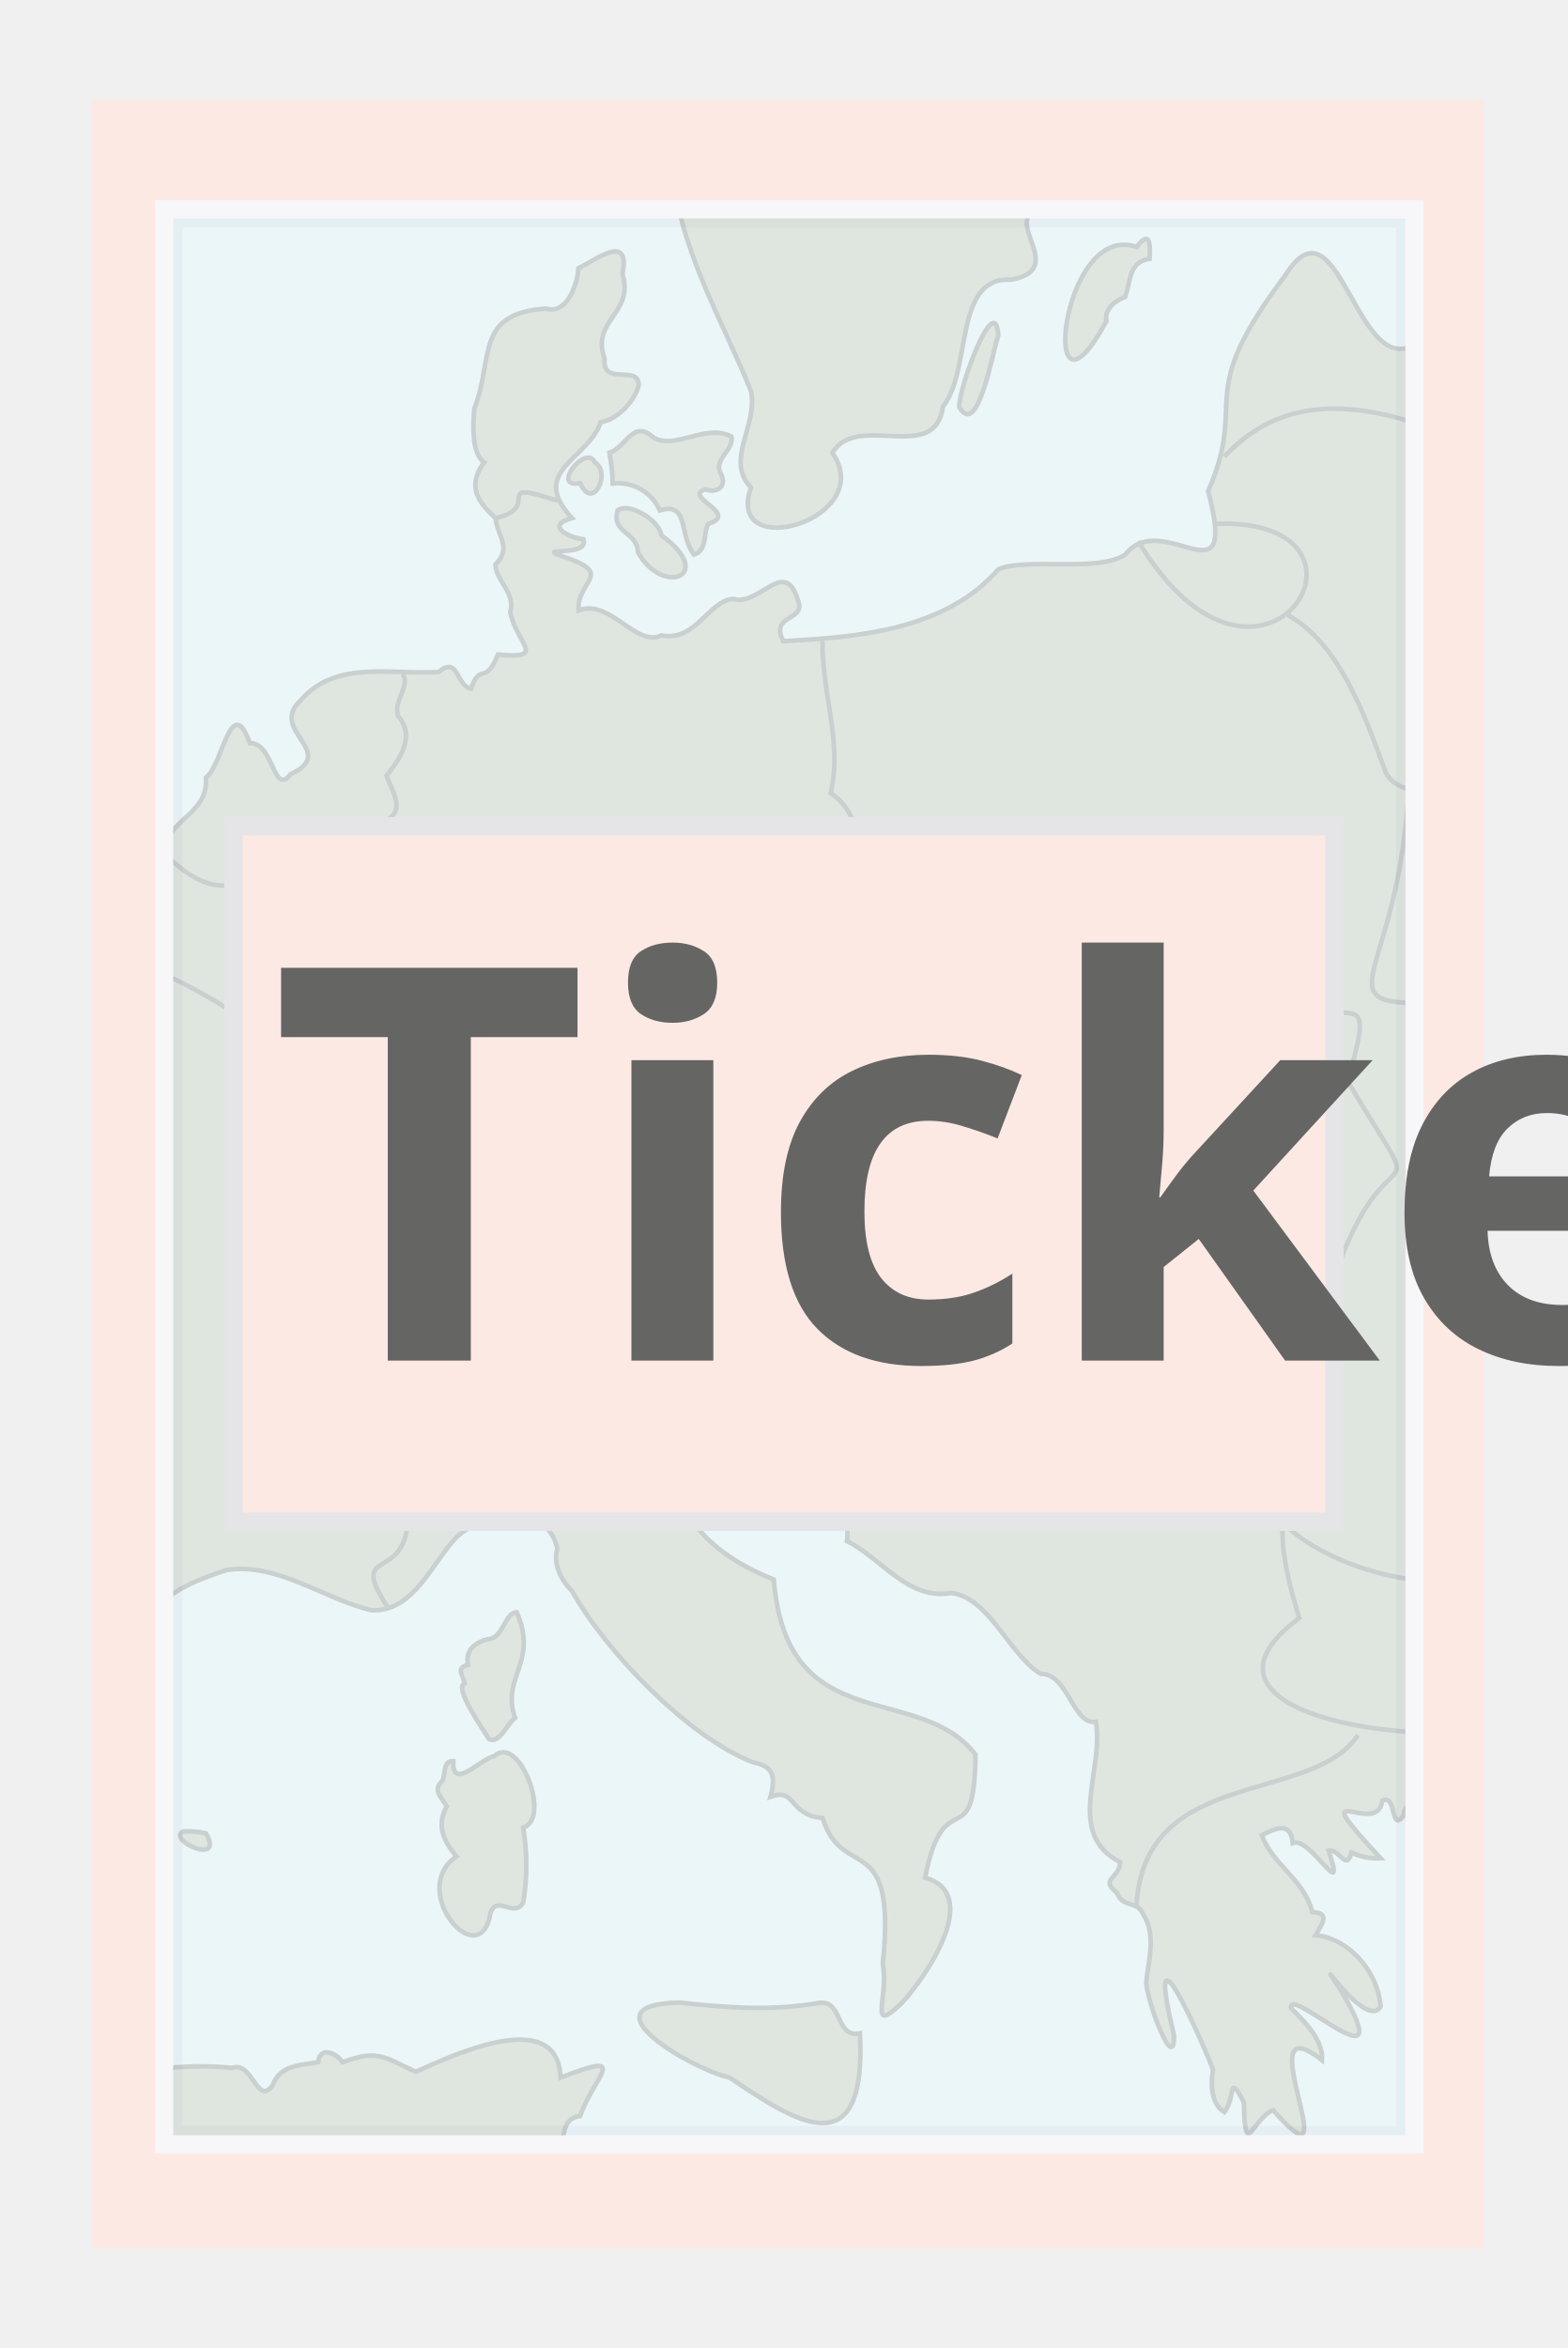
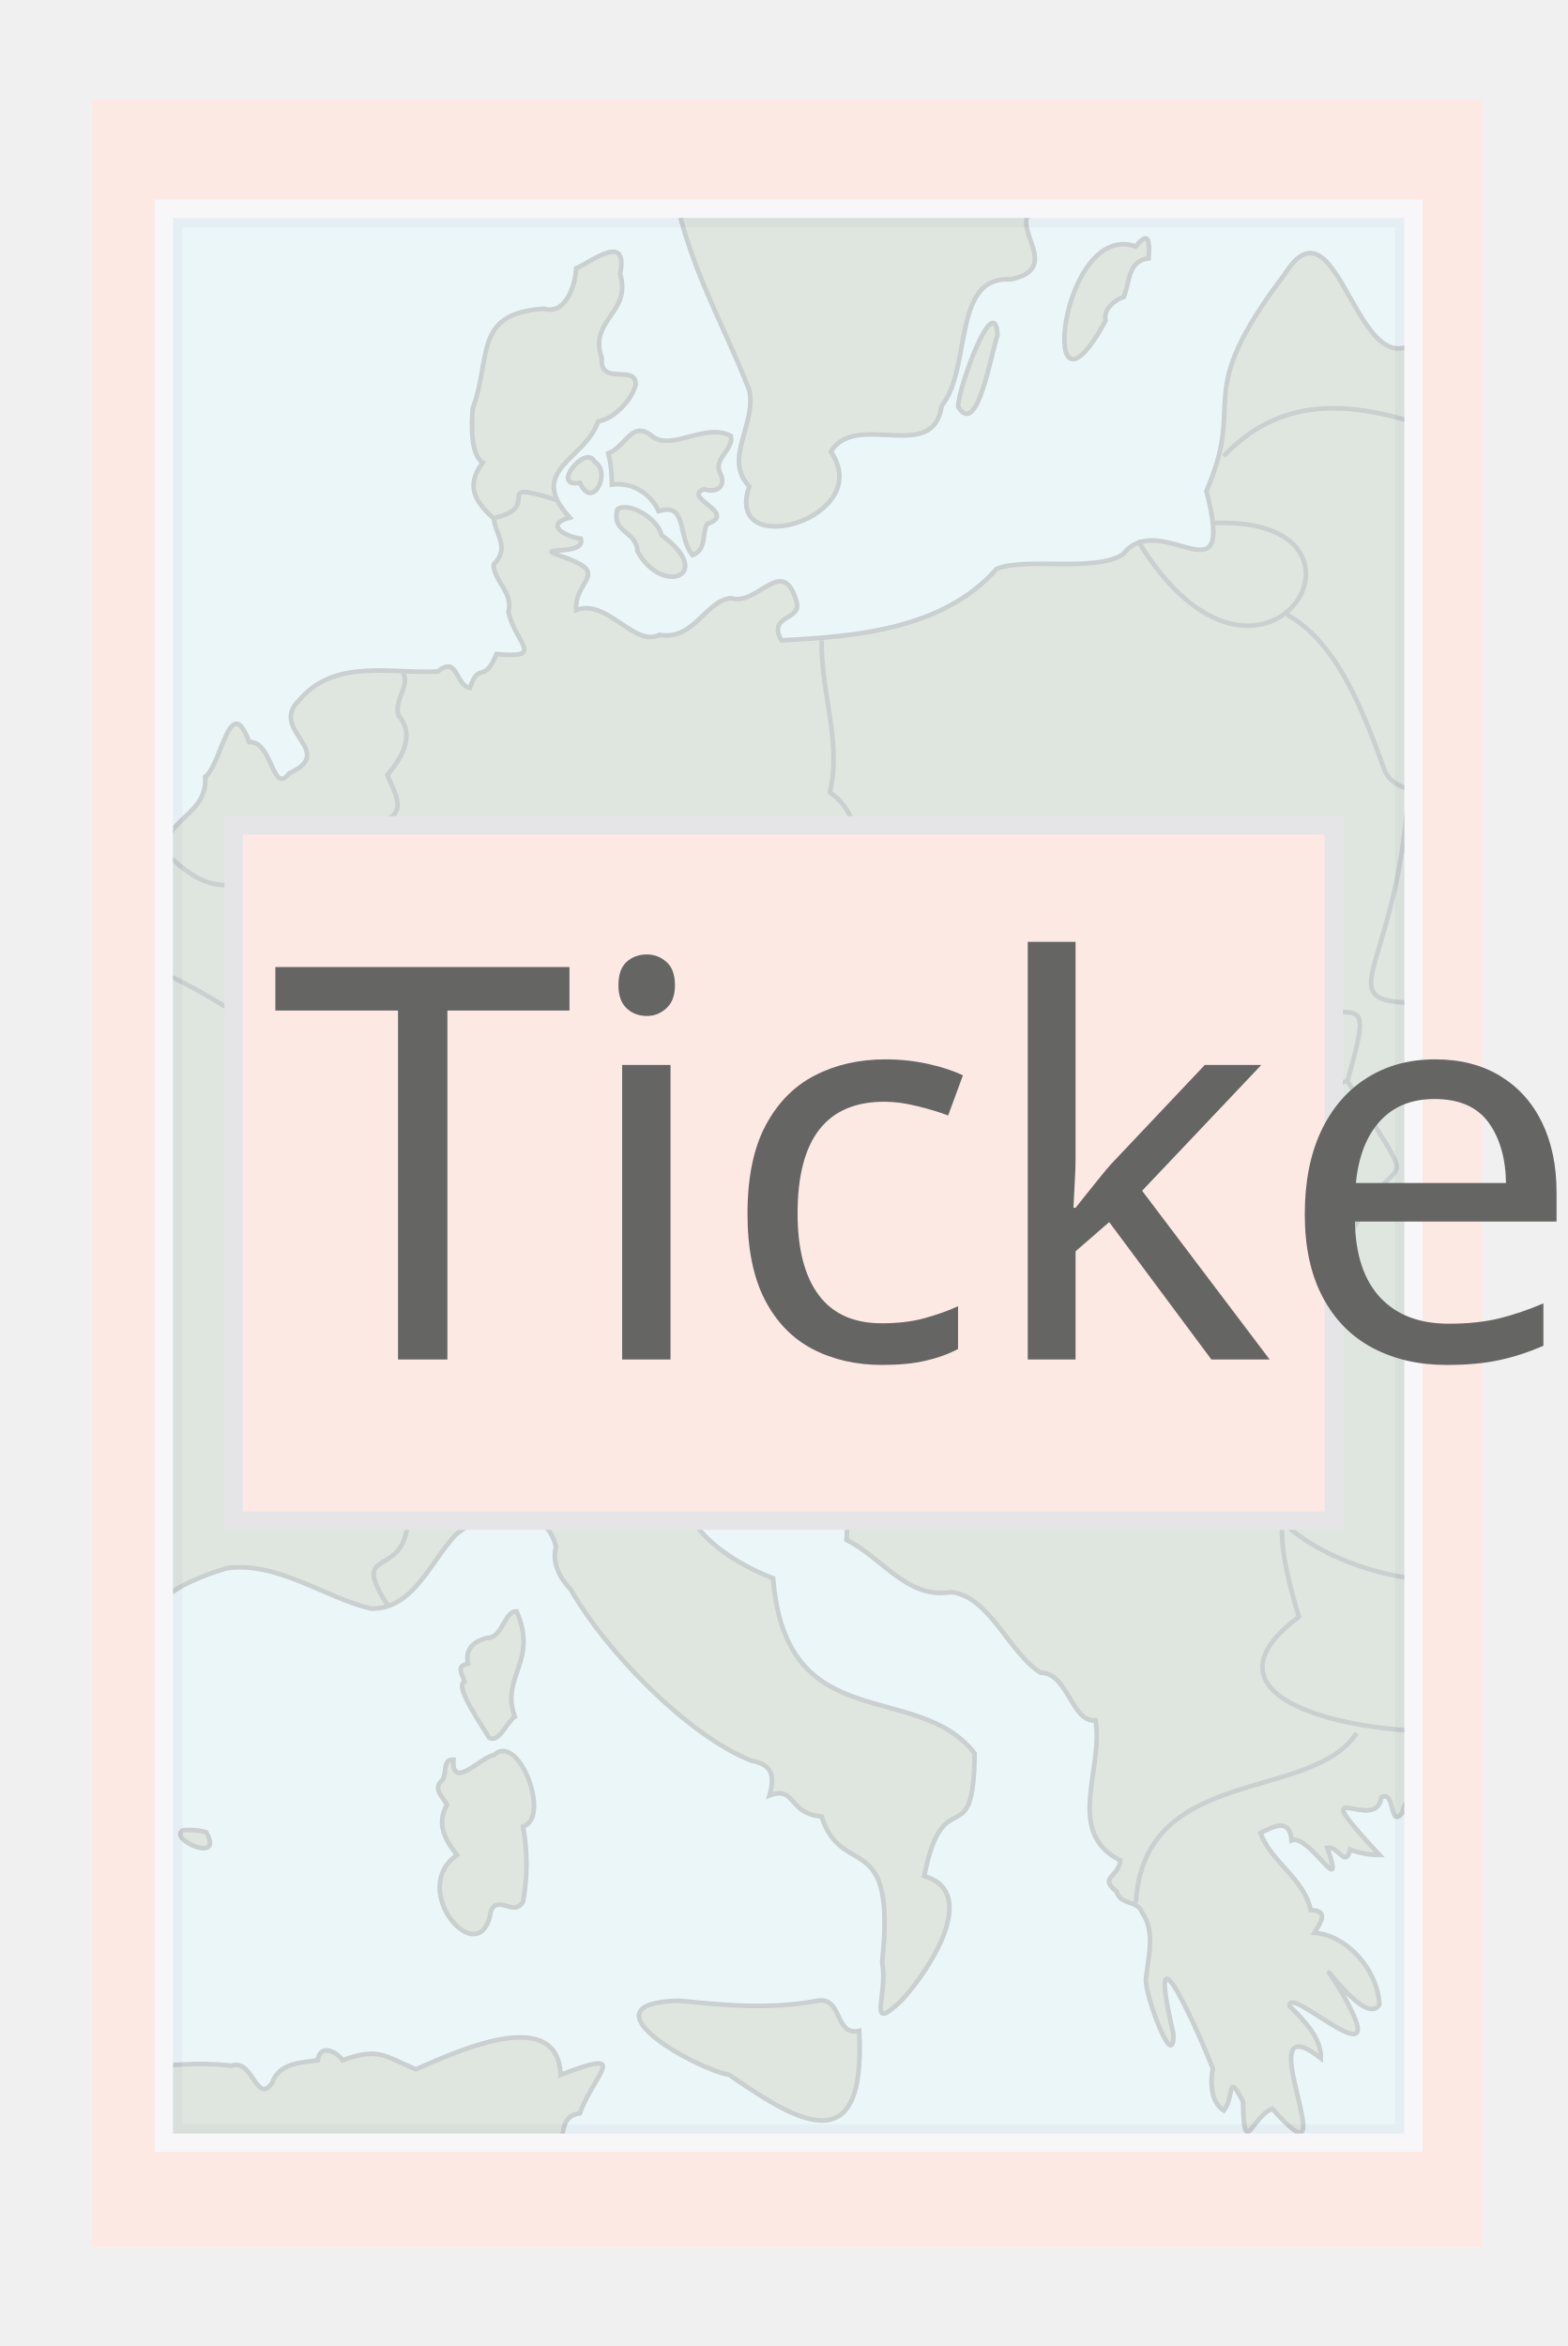
- <svg xmlns="http://www.w3.org/2000/svg" viewBox="0 0 171.079 256.118">
-   <defs>
-     <style>
-       .cls-1, .cls-9 {
-         fill: none;
-       }
- 
-       .cls-2 {
-         clip-path: url(#clip-path);
-       }
- 
-       .cls-11, .cls-3 {
-         fill: #fde9e4;
-       }
- 
-       .cls-4 {
-         fill: #f7f6f8;
-       }
- 
-       .cls-5 {
-         clip-path: url(#clip-path-2);
-       }
- 
-       .cls-6 {
-         fill: #a4d8df;
-         stroke: #000;
-       }
- 
-       .cls-10, .cls-11, .cls-6, .cls-7, .cls-8, .cls-9 {
-         stroke-miterlimit: 10;
-       }
- 
-       .cls-6, .cls-7, .cls-8, .cls-9 {
-         stroke-width: 0.5px;
-       }
- 
-       .cls-7, .cls-8 {
-         fill: #6c8e6d;
-       }
- 
-       .cls-7, .cls-9 {
-         stroke: #0d2327;
-       }
- 
-       .cls-8 {
-         stroke: #0c2327;
-       }
- 
-       .cls-10 {
-         fill: #fff;
-         stroke: #f7f6f8;
-         opacity: 0.78;
-       }
- 
-       .cls-10, .cls-11 {
-         stroke-width: 2px;
-       }
- 
-       .cls-11 {
-         stroke: #e5e5e8;
-       }
- 
-       .cls-12 {
-         font-size: 60px;
-         fill: #656564;
-         font-family: AmaticSC-Bold, Amatic SC;
-         font-weight: 700;
-       }
-     </style>
-     <clipPath id="clip-path">
-       <rect class="cls-1" x="-42.52" y="42.613" width="256.118" height="170.891" transform="translate(-42.51969 213.5984) rotate(-90)" />
-     </clipPath>
-     <clipPath id="clip-path-2">
-       <rect class="cls-1" x="18.911" y="23.839" width="134.428" height="209.064" />
-     </clipPath>
-   </defs>
+ <svg xmlns="http://www.w3.org/2000/svg" xmlns:xlink="http://www.w3.org/1999/xlink" version="1.1" id="Layer_1" x="0px" y="0px" viewBox="0 0 171.1 256.1" style="enable-background:new 0 0 171.1 256.1;" xml:space="preserve">
+   <style type="text/css">
+ 	.st0{clip-path:url(#SVGID_2_);}
+ 	.st1{fill:#FDE9E4;}
+ 	.st2{fill:#F7F6F8;}
+ 	.st3{clip-path:url(#SVGID_4_);}
+ 	.st4{fill:#A4D8DF;stroke:#000000;stroke-width:0.5;stroke-miterlimit:10;}
+ 	.st5{fill:#6C8E6D;stroke:#0D2327;stroke-width:0.5;stroke-miterlimit:10;}
+ 	.st6{fill:#6C8E6D;stroke:#0C2327;stroke-width:0.5;stroke-miterlimit:10;}
+ 	.st7{fill:none;stroke:#0D2327;stroke-width:0.5;stroke-miterlimit:10;}
+ 	.st8{opacity:0.78;fill:#FFFFFF;stroke:#F7F6F8;stroke-width:2;stroke-miterlimit:10;enable-background:new    ;}
+ 	.st9{fill:#FDE9E4;stroke:#E5E5E8;stroke-width:2;stroke-miterlimit:10;}
+ 	.st10{fill:#656564;}
+ 	.st11{font-family:'AmaticSC-Bold';}
+ 	.st12{font-size:60px;}
+ </style>
  <g id="ticket_back">
-     <g class="cls-2">
-       <rect class="cls-3" x="10.032" y="10.854" width="151.827" height="234.41" />
-       <path class="cls-4" d="M153.339,23.839V232.903H18.911V23.839H153.339m2-2H16.911V234.903H155.339V21.839Z" />
-       <g class="cls-5">
-         <g id="background">
-           <rect class="cls-6" x="-82.799" y="17.502" width="340.841" height="219.812" />
-           <path class="cls-7" d="M-39.307,17.502c8.025.832,26.043-4.293,24.32,9.439-1.362,1.575-6.538,6.674-3.019,7.969.096,2.151,3.01-1.02,4.083,1.26,2.608,3.921,2.842,9.938,5.503,14.682,1.696,3.455,7.7,2.235,6.035,9.649,1.104.319,1.345,2.259,1.421,3.355,4.005,4.091.378,3.554.177,6.082,8.814-2.873,12.098,1.797,7.634,11.957,4.256,5.32-2.567,5.844-4.615,9.228-5.205-.554-10.698,3.643-15.977,3.145-1.018-1.066-2.017.783-2.663,1.469-2.549,1.493-3.742-3.19-6.391-2.097-4.075,2.301-.56,5.103-7.989,3.773-4.053,4.274-12.53,3.612-4.438-2.306.098-1.699,1.996-2.844,3.018-3.985.134-1.437.131-2.461,1.598-2.097,1.086-1.096,1.65-2.677,3.373-2.307,4.142-3.521-15.315-5.36-7.989-9.231,4.702,3.352,11.334-8.714,3.55-6.921-1.827-1.389,2.664-1.479,1.42-3.985-1.932-7.255,8.89,6.135,8.165-8.81-1.316-2.202-4.309-2.646-4.436-5.873-16.729.591,1.653-11.743-9.942-14.681-.59-2.644-5.778-7.439-2.485-9.071-1.159-1.043-2.388-2.975.001-3.256C-39.302,23.859-39.362,18.865-39.307,17.502Z" />
-           <path class="cls-7" d="M73.242,17.502c1.207,2.852,48.896-6.503,39.764,5.449-3.318,1.458,3.437,6.429-2.663,7.555-6.354-.375-4.24,9.79-7.455,13.844-.854,6.373-9.327.535-12.071,5.034,5.028,7.282-11.831,12.109-8.876,3.796-2.89-3.003.789-6.715-.001-10.508C78.777,34.76,73.974,27.102,73.242,17.502Z" />
-           <path class="cls-7" d="M108.924,36.589c-.672,1.921-2.218,11.298-4.261,7.826C104.574,42.339,108.617,31.471,108.924,36.589Z" />
-           <path class="cls-7" d="M125.433,28.227c-2.23.349-2.014,2.186-2.662,4.168-.937.319-2.318,1.252-2.042,2.623-7.46,13.808-5.137-11.018,3.285-8.076C125.458,25.043,125.542,26.539,125.433,28.227Z" />
-           <path class="cls-8" d="M158.452,17.502l99.59,0,0,219.812-83.258,0c.123-8.845-2.925-5.303-7.634-7.759-2.742-4.356-1.002-10.011-6.036-12.585,1.78-4.052,2.968.815,5.327-.001,1.877-.803-1.319-1.619.534-3.775-.676-2.262-3.942-3.957-.534-4.195.978-4.512-8.467,4.655-3.905-7.761,3.902-1.499,6.754.846,10.118-1.26,2.993-.102,4.688,2.109,7.634,1.47-1.422-11.499,3.11-3.583,12.96-5.455,5.175-2.084,8.265-8.469,14.379-7.97,4.08,1.785,9.531-2.138,12.249,2.727,4.491,3.808,2.274-1.823,6.035,3.986,8.727,2.596,27.321,9.827,26.629-8.601-1.646-11.544-4.85-11.739-12.073-16.987-7.381-2.067.345-4.62-10.472-6.712,1.158-2.211,2.522-2.338,5.326-2.518.631-1.675,1.153-3.215,3.018-3.565.494-3.064,4.078-4.722-.002-6.922-.242-2.861,6.692.754,5.86-3.146,10.461-4.917-7.238-3.025-9.763 0-6.138,1.131-20.655,3.184-13.315,12.794,2.325,2.111,9.046-1.78,8.167,3.776-5.134.612-9.043-2.25-11.006,5.245-1.733,4.648-10.024-1.188-8.166-5.873-1.877-1.506-4.769-3.278-7.101-3.568-.195-1.652,2.794-.699,3.728-1.467-.311-3.484,7.212-1.963,1.775-5.244-5.93.963-1.957,5.646-6.213-2.937-2.632-.936-6.699-2.504-9.409-1.393-.207,4.938-7.361,7.955-6.39,13.979-1.282,2.164-4.332,2.64-6.037,4.195-1.743,4.029-.029,12.702-6.036,8.808-.613,3.839,1.571,9.009-3.196,8.39,3.36,3.363,3.965,8.653,7.456,11.956-5.87.171-9.697,5.363-15.444,4.404-1.595-1.243-9.838-5.164-10.118-1.259-1.472,1.849-.68-2.454-2.308-1.677-.499,4.24-8.992-3.232-.177,6.293a6.858,6.858,0,0,1-3.196-.63c-.549,2.133-1.292-.442-2.486-.21,2.073,6.131-2.005-1.624-3.906-.838-.231-2.475-2.015-1.536-3.373-.84,1.153,3.183,4.665,4.885,5.503,8.39,2.036.059,1.051,1.299.355,2.517,3.303.234,6.771,3.661,7.101,7.761-1.597,2.864-8.179-7.604-4.272-1.639,6.643,11.222-5.943-.923-5.492,1.848,1.487,1.455,3.534,3.498,3.373,5.664-8.518-6.724,3.361,15.386-5.327,5.453-2.318.892-3.09,5.632-3.195-.839-1.792-3.447-.879-.514-2.138,1.049-1.425-.893-1.525-2.956-1.234-4.614-.857-2.368-7.737-18.163-4.26-3.776.072,4.539-3.143-4.223-3.018-5.872.246-2.371,1.098-5.115-.356-7.341-.581-1.49-2.273-.668-2.84-2.307-1.954-1.582.204-1.467.355-3.356-6.071-3.118-1.758-9.883-2.662-15.311-2.575.342-2.958-5.232-6.036-5.243-3.399-2.051-5.632-8.363-9.764-8.81-4.762.804-7.537-3.755-11.362-5.663.279-2.088-.485-5.748-2.84-6.292a5.738,5.738,0,0,0-.888-5.034c-1.856,1.188-1.19,5.025-3.905,3.565-.96-1.948-.709-1.196-2.664-1.886.23-16.366-20.378,4.793,2.31,13.841,1.426,17.489,15.734,11.039,22.011,19.086-.106,11.444-3.386,2.724-5.504,13.425,6.202,1.775.351,10.499-2.485,13.633-3.862,3.701-1.417-.647-2.131-4.195,1.565-14.941-4.359-8.861-6.569-15.939-3.742-.294-2.845-3.376-5.679-2.309.675-2.447.113-3.394-1.953-3.775-7.048-2.775-15.921-11.951-19.706-18.666-1.073-1.061-2.135-2.893-1.596-4.616-1.111-5.169-8.197-3.926-11.007-1.259-2.798,2.97-4.645,8.106-9.231,7.97-5.142-1.16-10.215-5.221-15.799-4.403-13.028,4.139-5.135,7.243-8.875,12.794-9.395,1.931-12.46,12.613-20.415,16.152-2.453,3.037,1.846,6.17,1.595,10.067,2.797,3.687-3.713.273-4.081,2.516-.583,2.608-2.995,3.957-2.487,6.712-9.409.153-4.619,7.92-18.107,5.872-.807,3.19-4.399.041-5.68,1.889-11.431,8.57-11.019-5.429-30.711-4.615.755-1.423.825-3.795-.178-5.033-1.217-3.326,2.409-8.389-.888-10.697,12.834-41.318-20.916-42.281,48.465-36.288,7.969-.756,4.552-3.975,6.034-10.906,2.112-8.538-1.078-11.064-1.599-18.456C-24.74,122.902-14.886,131.814-33.982,124.683c-9.695-7.292,5.663-6.578,10.297-8.602,1.356,2.98,11.414,3.942,10.297-.418-9.295-15.947,12.155-3.773,18.639-8.811,3.859-8.217,2.898-13.925,12.782-13.638-.131-3.942,4.73-4.166,4.437-8.383,1.819-1.303,2.727-9.463,4.794-3.775,2.616-.067,2.541,5.87,4.438,3.394,5.271-2.448-2.436-4.749,1.065-8.008,3.853-4.57,10.166-2.78,15.089-3.147,2.212-1.81,1.866,1.476,3.532,1.837,1.023-2.963,1.535-.257,2.94-3.725,5.427.471,2.114-1.059,1.339-4.614.645-2.136-1.652-3.545-1.598-5.243,1.836-1.761.162-3.178-0-5.034-1.903-1.734-3.18-3.464-1.241-6.083-1.39-.919-1.242-4.254-1.067-5.873,2.146-5.586.015-10.352,7.813-10.905,2.152.679,3.374-2.306,3.549-4.406,1.884-.875,5.709-3.95,4.792.629,1.349,4.302-3.475,5.05-1.952,9.229-.284,3.116,3.782.568,3.728,2.936-.471,1.872-2.552,3.85-4.135,3.986-1.45,4.194-7.925,5.31-3.142,10.486-2.949.788-.435,2.122,1.242,2.308.746,2.148-6.217.585-1.598,2.097,4.84,1.785.879,2.445,1.065,5.663,3.422-1.34,6.282,4.085,9.054,2.728,3.748.715,5.123-3.771,7.811-3.988,2.921.894,5.633-4.711,7.101.21.876,2.26-3.177,1.453-1.616,4.405,8.136-.432,17.691-1.2,23.451-7.838,3.09-1.313,10.879.372,13.847-1.601,4.129-5.215,12.406,5.798,9.053-6.922,4.484-10.287-1.847-9.979,8.453-23.595,5.994-9.579,7.939,13.5,14.98,6.85-.112-3.018,1.376-6.352 0-9.263C158.842,25.888,159.506,21.488,158.452,17.502Z" />
-           <path class="cls-7" d="M5.559,206.692c1.439,1.032.023,1.226.301,2.794C3.392,209.743,2.922,206.678,5.559,206.692Z" />
-           <path class="cls-7" d="M15.903,201.238c2.65,3.268-.158.783-1.065,5.878-1.557-.129-1.681-2.913-3.196-3.571C11.964,201.979,14.564,200.964,15.903,201.238Z" />
-           <path class="cls-7" d="M22.471,199.98c2.113,3.629-4.348.714-2.477-.209A9.166,9.166,0,0,1,22.471,199.98Z" />
-           <path class="cls-7" d="M53.182,178.796c1.742-.002,1.837-2.866,3.195-2.937,2.41,5.473-1.751,7.094-.177,11.536-.888.622-1.668,2.866-2.841,2.307-.542-.888-3.912-5.682-2.663-6.083-.159-.904-1.032-1.683.356-1.999C50.742,179.935,51.918,179.142,53.182,178.796Z" />
-           <path class="cls-7" d="M53.892,191.59c2.708-2.597,6.334,6.761,3.196,7.76a24.895,24.895,0,0,1-.001,8.18c-1.032,1.736-2.704-.849-3.549,1.048-1.085,6.991-9.15-2.349-3.728-6.082-1.34-1.56-2.26-3.353-1.065-5.453-.496-.923-1.595-1.731-.533-2.726.497-.743.019-2.281,1.243-2.213C49.308,195.467,52.497,191.765,53.892,191.59Z" />
-           <path class="cls-7" d="M74.13,218.437c4.904.531,9.9.965,15.178.048,2.702-.435,1.815,3.897,4.527,3.308.752,15.014-7.307,9.475-14.243,4.821C75.792,225.844,63.22,218.665,74.13,218.437Z" />
-           <path class="cls-7" d="M-7.175,235.007c1.208-2.583,4.751-3.62,5.504-6.292,1.157.105,3.077.756,3.017-1.259,8.225-.054,15.824-2.75,23.965-1.89,2.276-.8,2.738,4.256,4.438,1.89.841-2.327,3.264-2.166,4.971-2.517.173-1.802,1.993-.994,2.663-0,3.881-1.44,4.525-.532,7.988,1.05,3.673-1.632,15.48-7.344,15.799.631,7.793-3.031,3.682-.23,2.131,4.192-2.752.306-1.567,4.322-1.953,6.502C61.592,235.634-12.505,240.783-7.175,235.007Z" />
-           <path class="cls-7" d="M64.898,50.432c1.866,1.112-.242,5.396-1.597,2.269C60.004,53.332,63.957,48.356,64.898,50.432Z" />
-           <path class="cls-7" d="M71.289,47.706c2.248,1.457,5.683-1.562,8.521-.092.311,1.582-2.142,2.497-1.087,4.182.611,1.493-.729,1.993-1.753,1.573-2.552.863,3.821,2.631.316,3.775-.598,1.043-.049,2.849-1.559,3.356-1.672-2.07-.494-5.84-3.727-4.823A4.999,4.999,0,0,0,66.851,52.74a19.298,19.298,0,0,0-.356-3.356C68.403,48.741,69.01,45.699,71.289,47.706Z" />
-           <path class="cls-7" d="M72.177,58.402c6.035,4.397.149,6.701-2.575,1.844-.067-2.307-2.902-2.015-2.218-4.571C68.668,54.74,71.902,56.728,72.177,58.402Z" />
-           <g id="borders">
-             <path class="cls-9" d="M54.07,56.515c5.276-1.16-.752-4.346,6.746-1.895" />
-             <path class="cls-9" d="M43.951,73.504c.815,1.345-1.023,2.939-.532,4.568,2.025,2.317.082,4.855-1.244,6.548.57,1.656,2.382,4.061-.533,5.034.387,1.781-1.504.012-1.419,1.678-4.71-3.379-3.115,3.129-3.387,6.995-1.816,2.307-5.273-1.727-6.909-3.219-5.283,2.359-7.767,2.061-11.894-1.895" />
-             <path class="cls-9" d="M35.424,99.064c-2.183,2.364-1.002,3.169.717,4.643.36,4.872,2.153,10.296.532,15.731-8.039-7.994-18.672-14.415-28.936-16.671" />
-             <path class="cls-9" d="M36.673,119.438c4.14,6.862,12.145,5.56,4.616,12.374,4.193,7.8-15.018,12.618 0,17.2-.694,1.888-.029,4.86.001,6.502-3.018,3.023-.433,5.47,2.662,5.243,2.886,13.867-6.832,6.617-1.676,14.516" />
-             <path class="cls-9" d="M16.968,179.635c-11.054-1.068-23.419-2.925-33.552-9.019" />
-             <path class="cls-9" d="M41.998,133.491c2.416,2.517,5.55-.394,8.606.736.135-3.524,3.943-1.39,5.773-1.365,9.539,1.684-.866,3.055,2.662,6.503,1.738-.25,3.499,1.875,5.352,1.257-.391,1.09-.453,3.404-1.97,2.727-2.367,1.085,1.675,5.535-2.672,3.147-6.098-4.269-4.558,4.38-18.462,2.517" />
-             <path class="cls-9" d="M60.816,134.33c4.819,3.37,12.301-.293,18.447.002,2.804-4.241-2.211-4.869,5.697-8.6,3.434-4.786,9.417-2.921,14.196-3.544,3.339-.851,1.128-6.365,5.318-2.749,6.381.478,8.037,9.067,5.337,14.892-2.624,1.921-6.32,2.193-4.969,7.132.904,7.112-3.518,9.722-8.168,12.373-2.551,6.081-3.893,7.093-7.987,2.937" />
-             <path class="cls-9" d="M63.656,143.349c6.413-1.486,24.05-3.227,17.93,9.858" />
-             <path class="cls-9" d="M104.663,139.154c-5.643,5.473-15.032,5.87-22.19,7.551" />
-             <path class="cls-9" d="M86.379,124.262a3.705,3.705,0,0,0-2.98-2.425c-1.114-1.858-1.73-4.686-4.108-3.867-1.372-2.252-1.341-5.559-3.03-7.132,4.988-5.713,13.132-7.284,19.881-7.36,13.101,12.329,18.132,3.904,11.007,16.799" />
-             <path class="cls-9" d="M110.768,113.87c10.239,2.269,19.614-6.171,29.755-4.08,7.403,2.152,9.555-2.661,6.534,8.18-7.104,2.188-13.39.281-18.945,9.336-14.486.374-7.731,13.951-17.209,2.692" />
-             <path class="cls-9" d="M147.058,117.97c10.673,17.919,3.156.398-3.509,28.736-6.263,12.337-33.211,16.963-39.56,1.5" />
-             <path class="cls-9" d="M153.482,126.569c35.766,3.943,12.935,40.501,33.019,32.34" />
-             <path class="cls-9" d="M178.69,174.07c-9.614-6.608-13.525-3.655-22.545-1.565-8.036-.449-21.374-5.402-20.592-17.202" />
-             <path class="cls-9" d="M173.009,185.088c-5.143,7.535-48.317,4.113-31.244-8.6-.922-3.028-2.105-7.216-1.775-10.487" />
-             <path class="cls-9" d="M161.293,197.673c-1.938-3.182.129-6.38,1.956-8.873" />
-             <path class="cls-9" d="M124.013,207.74c.904-15.055,19.129-10.887,24.143-18.457" />
-             <path class="cls-9" d="M176.027,17.502c2.45,16.196-13.179,7.291-20.77,10.068" />
-             <path class="cls-9" d="M173.673,27.57C183.838,77.179,152.3,29.813,133.599,49.803" />
-             <path class="cls-9" d="M132.388,57.144c20.834-.935,5.365,24.346-8.197,1.888" />
-             <path class="cls-9" d="M176.027,49.527c-9.942,8.503,7.428,20.838,4.792,32.156-3.758,9.086-13.782,11.285-20.229,4.824-2.29-.007-8.017.659-9.416-2.307-2.283-6.272-5.057-14.032-10.653-17.097" />
-             <path class="cls-9" d="M180.82,81.684c31.741,17.729,3.318,22.098-13.913,27.266-26.854,1.186-14.607,1.975-13.247-22.442" />
-             <path class="cls-9" d="M96.142,103.478c-3.412-4.683-.281-13.527-5.504-16.969,1.294-5.643-.975-10.839-.888-16.57" />
+     <g>
+       <defs>
+         <rect id="SVGID_1_" x="0.1" y="0" width="170.9" height="256.1" />
+       </defs>
+       <clipPath id="SVGID_2_">
+         <use xlink:href="#SVGID_1_" style="overflow:visible;" />
+       </clipPath>
+       <g class="st0">
+         <rect x="10" y="10.9" class="st1" width="151.8" height="234.4" />
+         <path class="st2" d="M153.3,23.8v209.1H18.9V23.8H153.3 M155.3,21.8H16.9v213.1h138.4V21.8z" />
+         <g>
+           <defs>
+             <rect id="SVGID_3_" x="18.9" y="23.8" width="134.4" height="209.1" />
+           </defs>
+           <clipPath id="SVGID_4_">
+             <use xlink:href="#SVGID_3_" style="overflow:visible;" />
+           </clipPath>
+           <g class="st3">
+             <g id="background">
+               <rect x="-82.8" y="17.5" class="st4" width="340.8" height="219.8" />
+               <path class="st5" d="M-39.3,17.5c8,0.8,26-4.3,24.3,9.4c-1.4,1.6-6.5,6.7-3,8c0.1,2.2,3-1,4.1,1.3c2.6,3.9,2.8,9.9,5.5,14.7        c1.7,3.5,7.7,2.2,6,9.6c1.1,0.3,1.3,2.3,1.4,3.4c4,4.1,0.4,3.6,0.2,6.1c8.8-2.9,12.1,1.8,7.6,12c4.3,5.3-2.6,5.8-4.6,9.2        c-5.2-0.6-10.7,3.6-16,3.1c-1-1.1-2,0.8-2.7,1.5c-2.5,1.5-3.7-3.2-6.4-2.1c-4.1,2.3-0.6,5.1-8,3.8c-4.1,4.3-12.5,3.6-4.4-2.3        c0.1-1.7,2-2.8,3-4c0.1-1.4,0.1-2.5,1.6-2.1c1.1-1.1,1.6-2.7,3.4-2.3c4.1-3.5-15.3-5.4-8-9.2c4.7,3.4,11.3-8.7,3.6-6.9        c-1.8-1.4,2.7-1.5,1.4-4c-1.9-7.3,8.9,6.1,8.2-8.8c-1.3-2.2-4.3-2.6-4.4-5.9c-16.7,0.6,1.7-11.7-9.9-14.7        c-0.6-2.6-5.8-7.4-2.5-9.1c-1.2-1-2.4-3,0-3.3C-39.3,23.9-39.4,18.9-39.3,17.5z" />
+               <path class="st5" d="M73.2,17.5c1.2,2.9,48.9-6.5,39.8,5.4c-3.3,1.5,3.4,6.4-2.7,7.6c-6.4-0.4-4.2,9.8-7.5,13.8        c-0.9,6.4-9.3,0.5-12.1,5c5,7.3-11.8,12.1-8.9,3.8c-2.9-3,0.8-6.7,0-10.5C78.8,34.8,74,27.1,73.2,17.5z" />
+               <path class="st5" d="M108.9,36.6c-0.7,1.9-2.2,11.3-4.3,7.8C104.6,42.3,108.6,31.5,108.9,36.6z" />
+               <path class="st5" d="M125.4,28.2c-2.2,0.3-2,2.2-2.7,4.2c-0.9,0.3-2.3,1.3-2,2.6c-7.5,13.8-5.1-11,3.3-8.1        C125.5,25,125.5,26.5,125.4,28.2z" />
+               <path class="st6" d="M158.5,17.5H258l0,219.8h-83.3c0.1-8.8-2.9-5.3-7.6-7.8c-2.7-4.4-1-10-6-12.6c1.8-4.1,3,0.8,5.3,0        c1.9-0.8-1.3-1.6,0.5-3.8c-0.7-2.3-3.9-4-0.5-4.2c1-4.5-8.5,4.7-3.9-7.8c3.9-1.5,6.8,0.8,10.1-1.3c3-0.1,4.7,2.1,7.6,1.5        c-1.4-11.5,3.1-3.6,13-5.5c5.2-2.1,8.3-8.5,14.4-8c4.1,1.8,9.5-2.1,12.2,2.7c4.5,3.8,2.3-1.8,6,4c8.7,2.6,27.3,9.8,26.6-8.6        c-1.6-11.5-4.9-11.7-12.1-17c-7.4-2.1,0.3-4.6-10.5-6.7c1.2-2.2,2.5-2.3,5.3-2.5c0.6-1.7,1.2-3.2,3-3.6c0.5-3.1,4.1-4.7,0-6.9        c-0.2-2.9,6.7,0.8,5.9-3.1c10.5-4.9-7.2-3-9.8,0c-6.1,1.1-20.7,3.2-13.3,12.8c2.3,2.1,9-1.8,8.2,3.8c-5.1,0.6-9-2.2-11,5.2        c-1.7,4.6-10-1.2-8.2-5.9c-1.9-1.5-4.8-3.3-7.1-3.6c-0.2-1.7,2.8-0.7,3.7-1.5c-0.3-3.5,7.2-2,1.8-5.2c-5.9,1-2,5.6-6.2-2.9        c-2.6-0.9-6.7-2.5-9.4-1.4c-0.2,4.9-7.4,8-6.4,14c-1.3,2.2-4.3,2.6-6,4.2c-1.7,4,0,12.7-6,8.8c-0.6,3.8,1.6,9-3.2,8.4        c3.4,3.4,4,8.7,7.5,12c-5.9,0.2-9.7,5.4-15.4,4.4c-1.6-1.2-9.8-5.2-10.1-1.3c-1.5,1.8-0.7-2.5-2.3-1.7c-0.5,4.2-9-3.2-0.2,6.3        c-1.1,0-2.2-0.2-3.2-0.6c-0.5,2.1-1.3-0.4-2.5-0.2c2.1,6.1-2-1.6-3.9-0.8c-0.2-2.5-2-1.5-3.4-0.8c1.2,3.2,4.7,4.9,5.5,8.4        c2,0.1,1.1,1.3,0.4,2.5c3.3,0.2,6.8,3.7,7.1,7.8c-1.6,2.9-8.2-7.6-4.3-1.6c6.6,11.2-5.9-0.9-5.5,1.8c1.5,1.5,3.5,3.5,3.4,5.7        c-8.5-6.7,3.4,15.4-5.3,5.5c-2.3,0.9-3.1,5.6-3.2-0.8c-1.8-3.4-0.9-0.5-2.1,1c-1.4-0.9-1.5-3-1.2-4.6        c-0.9-2.4-7.7-18.2-4.3-3.8c0.1,4.5-3.1-4.2-3-5.9c0.2-2.4,1.1-5.1-0.4-7.3c-0.6-1.5-2.3-0.7-2.8-2.3c-2-1.6,0.2-1.5,0.4-3.4        c-6.1-3.1-1.8-9.9-2.7-15.3c-2.6,0.3-3-5.2-6-5.2c-3.4-2.1-5.6-8.4-9.8-8.8c-4.8,0.8-7.5-3.8-11.4-5.7        c0.3-2.1-0.5-5.7-2.8-6.3c0.5-1.7,0.2-3.6-0.9-5c-1.9,1.2-1.2,5-3.9,3.6c-1-1.9-0.7-1.2-2.7-1.9c0.2-16.4-20.4,4.8,2.3,13.8        c1.4,17.5,15.7,11,22,19.1c-0.1,11.4-3.4,2.7-5.5,13.4c6.2,1.8,0.4,10.5-2.5,13.6c-3.9,3.7-1.4-0.6-2.1-4.2        c1.6-14.9-4.4-8.9-6.6-15.9c-3.7-0.3-2.8-3.4-5.7-2.3c0.7-2.4,0.1-3.4-2-3.8c-7-2.8-15.9-12-19.7-18.7        c-1.1-1.1-2.1-2.9-1.6-4.6c-1.1-5.2-8.2-3.9-11-1.3c-2.8,3-4.6,8.1-9.2,8c-5.1-1.2-10.2-5.2-15.8-4.4        c-13,4.1-5.1,7.2-8.9,12.8C6.5,186,3.4,196.7-4.5,200.2c-2.5,3,1.8,6.2,1.6,10.1c2.8,3.7-3.7,0.3-4.1,2.5        c-0.6,2.6-3,4-2.5,6.7c-9.4,0.2-4.6,7.9-18.1,5.9c-0.8,3.2-4.4,0-5.7,1.9c-11.4,8.6-11-5.4-30.7-4.6c0.8-1.4,0.8-3.8-0.2-5        c-1.2-3.3,2.4-8.4-0.9-10.7c12.8-41.3-20.9-42.3,48.5-36.3c8-0.8,4.6-4,6-10.9c2.1-8.5-1.1-11.1-1.6-18.5        c-12.6-18.3-2.7-9.4-21.8-16.6c-9.7-7.3,5.7-6.6,10.3-8.6c1.4,3,11.4,3.9,10.3-0.4c-9.3-15.9,12.2-3.8,18.6-8.8        C9.1,98.6,8.1,92.9,18,93.2c-0.1-3.9,4.7-4.2,4.4-8.4c1.8-1.3,2.7-9.5,4.8-3.8c2.6-0.1,2.5,5.9,4.4,3.4c5.3-2.4-2.4-4.7,1.1-8        c3.9-4.6,10.2-2.8,15.1-3.1c2.2-1.8,1.9,1.5,3.5,1.8c1-3,1.5-0.3,2.9-3.7c5.4,0.5,2.1-1.1,1.3-4.6c0.6-2.1-1.7-3.5-1.6-5.2        c1.8-1.8,0.2-3.2,0-5c-1.9-1.7-3.2-3.5-1.2-6.1c-1.4-0.9-1.2-4.3-1.1-5.9c2.1-5.6,0-10.4,7.8-10.9c2.2,0.7,3.4-2.3,3.5-4.4        c1.9-0.9,5.7-3.9,4.8,0.6c1.3,4.3-3.5,5-2,9.2c-0.3,3.1,3.8,0.6,3.7,2.9c-0.5,1.9-2.6,3.8-4.1,4c-1.4,4.2-7.9,5.3-3.1,10.5        c-2.9,0.8-0.4,2.1,1.2,2.3c0.7,2.1-6.2,0.6-1.6,2.1c4.8,1.8,0.9,2.4,1.1,5.7c3.4-1.3,6.3,4.1,9.1,2.7c3.7,0.7,5.1-3.8,7.8-4        c2.9,0.9,5.6-4.7,7.1,0.2c0.9,2.3-3.2,1.5-1.6,4.4c8.1-0.4,17.7-1.2,23.5-7.8c3.1-1.3,10.9,0.4,13.8-1.6        c4.1-5.2,12.4,5.8,9.1-6.9c4.5-10.3-1.8-10,8.5-23.6c6-9.6,7.9,13.5,15,6.8c-0.1-3,1.4-6.4,0-9.3        C158.8,25.9,159.5,21.5,158.5,17.5z" />
+               <path class="st5" d="M5.6,206.7c1.4,1,0,1.2,0.3,2.8C3.4,209.7,2.9,206.7,5.6,206.7z" />
+               <path class="st5" d="M15.9,201.2c2.7,3.3-0.2,0.8-1.1,5.9c-1.6-0.1-1.7-2.9-3.2-3.6C12,202,14.6,201,15.9,201.2z" />
+               <path class="st5" d="M22.5,200c2.1,3.6-4.3,0.7-2.5-0.2C20.8,199.7,21.7,199.8,22.5,200z" />
+               <path class="st5" d="M53.2,178.8c1.7,0,1.8-2.9,3.2-2.9c2.4,5.5-1.8,7.1-0.2,11.5c-0.9,0.6-1.7,2.9-2.8,2.3        c-0.5-0.9-3.9-5.7-2.7-6.1c-0.2-0.9-1-1.7,0.4-2C50.7,179.9,51.9,179.1,53.2,178.8z" />
+               <path class="st5" d="M53.9,191.6c2.7-2.6,6.3,6.8,3.2,7.8c0.5,2.7,0.5,5.5,0,8.2c-1,1.7-2.7-0.8-3.5,1c-1.1,7-9.2-2.3-3.7-6.1        c-1.3-1.6-2.3-3.4-1.1-5.5c-0.5-0.9-1.6-1.7-0.5-2.7c0.5-0.7,0-2.3,1.2-2.2C49.3,195.5,52.5,191.8,53.9,191.6z" />
+               <path class="st5" d="M74.1,218.4c4.9,0.5,9.9,1,15.2,0c2.7-0.4,1.8,3.9,4.5,3.3c0.8,15-7.3,9.5-14.2,4.8        C75.8,225.8,63.2,218.7,74.1,218.4z" />
+               <path class="st5" d="M-7.2,235c1.2-2.6,4.8-3.6,5.5-6.3c1.2,0.1,3.1,0.8,3-1.3c8.2-0.1,15.8-2.8,24-1.9        c2.3-0.8,2.7,4.3,4.4,1.9c0.8-2.3,3.3-2.2,5-2.5c0.2-1.8,2-1,2.7,0c3.9-1.4,4.5-0.5,8,1c3.7-1.6,15.5-7.3,15.8,0.6        c7.8-3,3.7-0.2,2.1,4.2c-2.8,0.3-1.6,4.3-2,6.5C61.6,235.6-12.5,240.8-7.2,235z" />
+               <path class="st5" d="M64.9,50.4c1.9,1.1-0.2,5.4-1.6,2.3C60,53.3,64,48.4,64.9,50.4z" />
+               <path class="st5" d="M71.3,47.7c2.2,1.5,5.7-1.6,8.5-0.1c0.3,1.6-2.1,2.5-1.1,4.2c0.6,1.5-0.7,2-1.8,1.6        c-2.6,0.9,3.8,2.6,0.3,3.8c-0.6,1,0,2.8-1.6,3.4c-1.7-2.1-0.5-5.8-3.7-4.8c-0.9-2-3-3.2-5.1-2.9c0-1.1-0.1-2.3-0.4-3.4        C68.4,48.7,69,45.7,71.3,47.7z" />
+               <path class="st5" d="M72.2,58.4c6,4.4,0.1,6.7-2.6,1.8c-0.1-2.3-2.9-2-2.2-4.6C68.7,54.7,71.9,56.7,72.2,58.4z" />
+               <g id="borders">
+                 <path class="st7" d="M54.1,56.5c5.3-1.2-0.8-4.3,6.7-1.9" />
+                 <path class="st7" d="M44,73.5c0.8,1.3-1,2.9-0.5,4.6c2,2.3,0.1,4.9-1.2,6.5c0.6,1.7,2.4,4.1-0.5,5c0.4,1.8-1.5,0-1.4,1.7         c-4.7-3.4-3.1,3.1-3.4,7c-1.8,2.3-5.3-1.7-6.9-3.2c-5.3,2.4-7.8,2.1-11.9-1.9" />
+                 <path class="st7" d="M35.4,99.1c-2.2,2.4-1,3.2,0.7,4.6c0.4,4.9,2.2,10.3,0.5,15.7c-8-8-18.7-14.4-28.9-16.7" />
+                 <path class="st7" d="M36.7,119.4c4.1,6.9,12.1,5.6,4.6,12.4c4.2,7.8-15,12.6,0,17.2c-0.7,1.9,0,4.9,0,6.5         c-3,3-0.4,5.5,2.7,5.2c2.9,13.9-6.8,6.6-1.7,14.5" />
+                 <path class="st7" d="M17,179.6c-11.1-1.1-23.4-2.9-33.6-9" />
+                 <path class="st7" d="M42,133.5c2.4,2.5,5.6-0.4,8.6,0.7c0.1-3.5,3.9-1.4,5.8-1.4c9.5,1.7-0.9,3.1,2.7,6.5         c1.7-0.3,3.5,1.9,5.4,1.3c-0.4,1.1-0.5,3.4-2,2.7c-2.4,1.1,1.7,5.5-2.7,3.1c-6.1-4.3-4.6,4.4-18.5,2.5" />
+                 <path class="st7" d="M60.8,134.3c4.8,3.4,12.3-0.3,18.4,0c2.8-4.2-2.2-4.9,5.7-8.6c3.4-4.8,9.4-2.9,14.2-3.5         c3.3-0.9,1.1-6.4,5.3-2.7c6.4,0.5,8,9.1,5.3,14.9c-2.6,1.9-6.3,2.2-5,7.1c0.9,7.1-3.5,9.7-8.2,12.4c-2.6,6.1-3.9,7.1-8,2.9" />
+                 <path class="st7" d="M63.7,143.3c6.4-1.5,24.1-3.2,17.9,9.9" />
+                 <path class="st7" d="M104.7,139.2c-5.6,5.5-15,5.9-22.2,7.6" />
+                 <path class="st7" d="M86.4,124.3c-0.5-1.3-1.6-2.2-3-2.4c-1.1-1.9-1.7-4.7-4.1-3.9c-1.4-2.3-1.3-5.6-3-7.1         c5-5.7,13.1-7.3,19.9-7.4c13.1,12.3,18.1,3.9,11,16.8" />
+                 <path class="st7" d="M110.8,113.9c10.2,2.3,19.6-6.2,29.8-4.1c7.4,2.2,9.6-2.7,6.5,8.2c-7.1,2.2-13.4,0.3-18.9,9.3         c-14.5,0.4-7.7,14-17.2,2.7" />
+                 <path class="st7" d="M147.1,118c10.7,17.9,3.2,0.4-3.5,28.7c-6.3,12.3-33.2,17-39.6,1.5" />
+                 <path class="st7" d="M153.5,126.6c35.8,3.9,12.9,40.5,33,32.3" />
+                 <path class="st7" d="M178.7,174.1c-9.6-6.6-13.5-3.7-22.5-1.6c-8-0.4-21.4-5.4-20.6-17.2" />
+                 <path class="st7" d="M173,185.1c-5.1,7.5-48.3,4.1-31.2-8.6c-0.9-3-2.1-7.2-1.8-10.5" />
+                 <path class="st7" d="M161.3,197.7c-1.9-3.2,0.1-6.4,2-8.9" />
+                 <path class="st7" d="M124,207.7c0.9-15.1,19.1-10.9,24.1-18.5" />
+                 <path class="st7" d="M176,17.5c2.5,16.2-13.2,7.3-20.8,10.1" />
+                 <path class="st7" d="M173.7,27.6c10.2,49.6-21.4,2.2-40.1,22.2" />
+                 <path class="st7" d="M132.4,57.1c20.8-0.9,5.4,24.3-8.2,1.9" />
+                 <path class="st7" d="M176,49.5c-9.9,8.5,7.4,20.8,4.8,32.2c-3.8,9.1-13.8,11.3-20.2,4.8c-2.3,0-8,0.7-9.4-2.3         c-2.3-6.3-5.1-14-10.7-17.1" />
+                 <path class="st7" d="M180.8,81.7c31.7,17.7,3.3,22.1-13.9,27.3c-26.9,1.2-14.6,2-13.2-22.4" />
+                 <path class="st7" d="M96.1,103.5c-3.4-4.7-0.3-13.5-5.5-17c1.3-5.6-1-10.8-0.9-16.6" />
+               </g>
+             </g>
          </g>
        </g>
+         <rect x="18.9" y="23.8" class="st8" width="134.4" height="209.1" />
      </g>
-       <rect class="cls-10" x="18.911" y="23.839" width="134.428" height="209.064" transform="translate(172.2497 256.7414) rotate(180)" />
    </g>
-     <rect class="cls-11" x="25.465" y="90.124" width="120.148" height="75.869" />
-     <text class="cls-12" transform="translate(29.46645 148.4102)">Tickets</text>
+     <rect x="25.5" y="90.1" class="st9" width="120.1" height="75.9" />
+     <text transform="matrix(1 0 0 1 29.4664 148.4102)" class="st10 st11 st12">Tickets</text>
  </g>
</svg>
